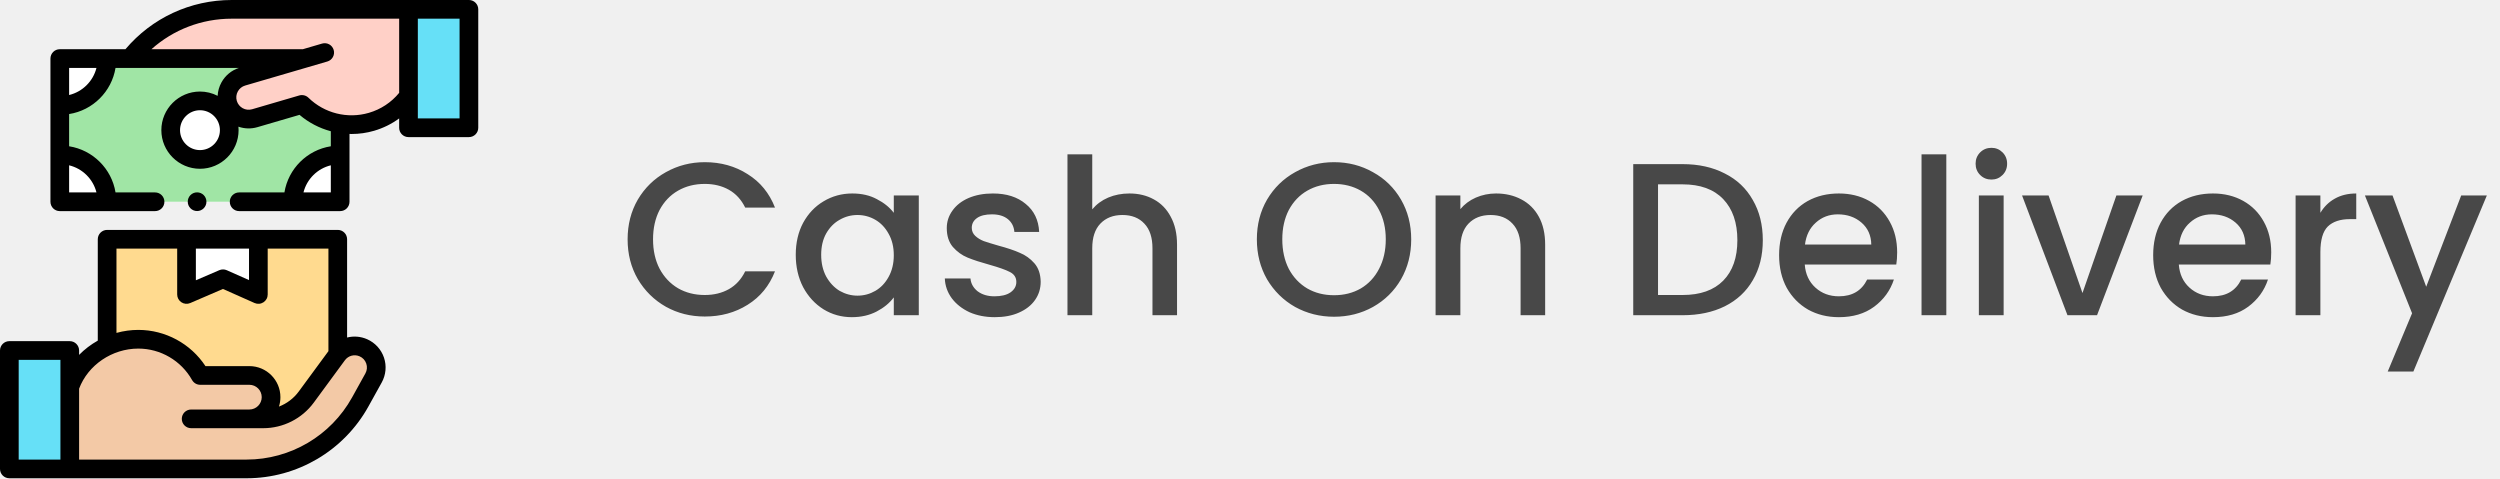
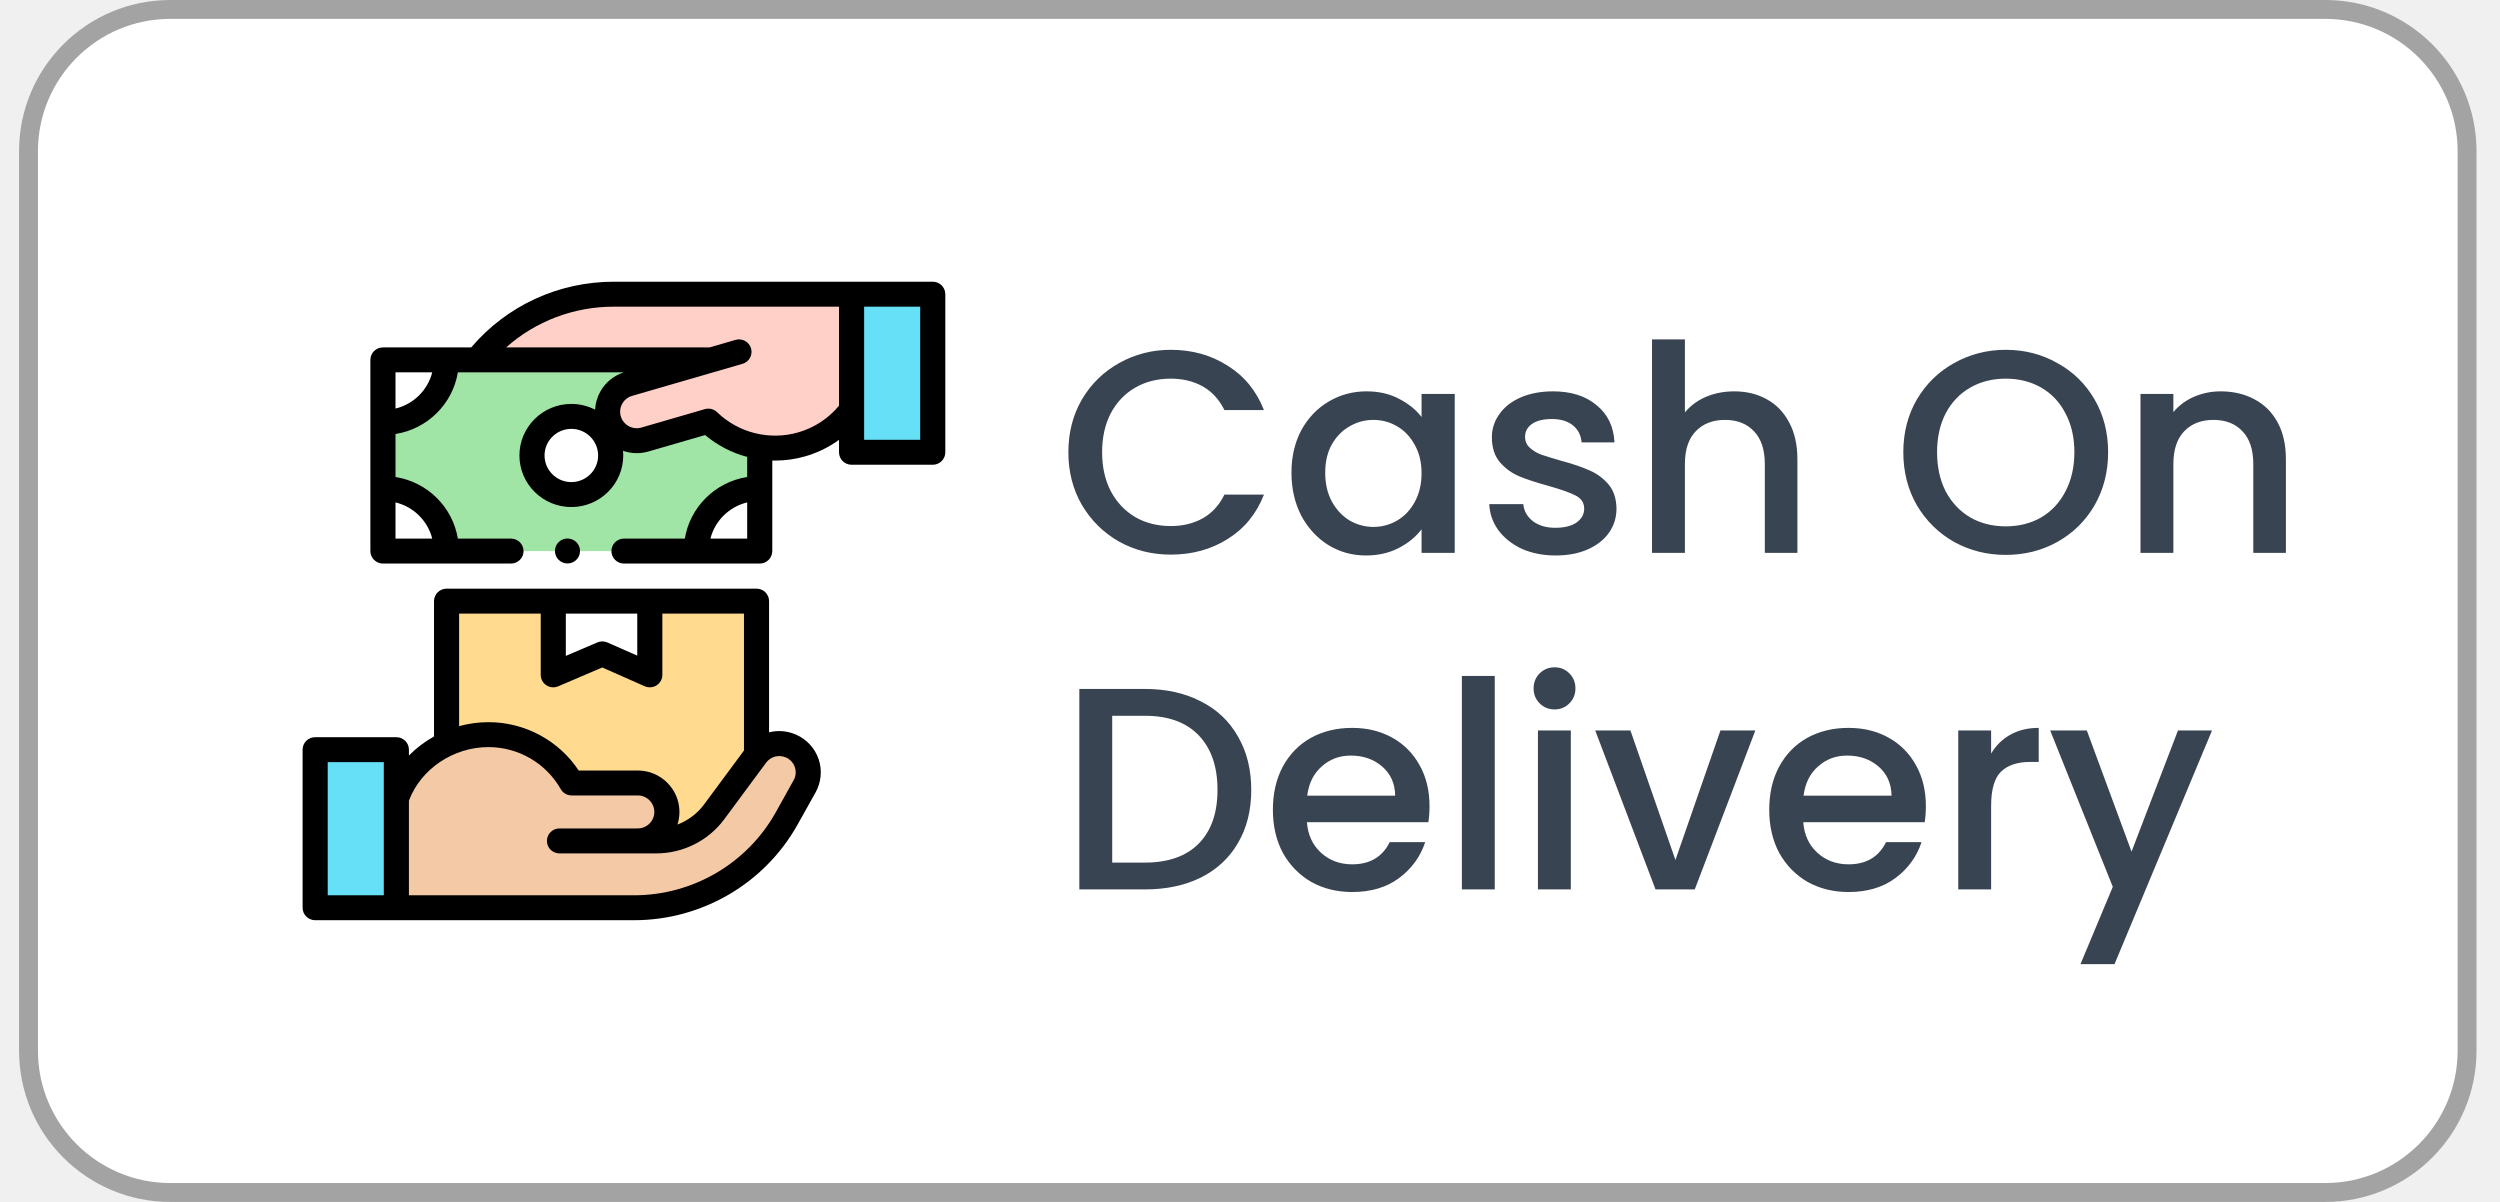
- <svg xmlns="http://www.w3.org/2000/svg" width="230" height="44" viewBox="0 0 230 44" fill="none">
-   <g clip-path="url(#clip0_134_9188)">
-     <path d="M37.694 5.465H19.782C19.012 5.465 18.253 5.646 17.565 5.994C16.878 6.342 16.283 6.846 15.827 7.467L12.962 11.364C12.695 11.727 12.313 11.988 11.877 12.104C11.442 12.221 10.98 12.185 10.568 12.004C9.5 11.534 9.067 10.249 9.633 9.229L10.86 7.017C12.968 3.217 16.971 0.859 21.316 0.859H37.582L37.694 5.465Z" fill="#FFD0C7" />
-     <path d="M9.855 22.011H31.074V39.703H9.855V22.011Z" fill="#FFDA8F" />
-     <path d="M23.769 27.091L20.517 25.646L17.16 27.091V22.011H23.769V27.091ZM0.859 32.246H6.418V43.141H0.859V32.246Z" fill="white" />
-     <path d="M0.859 32.246H6.418V43.141H0.859V32.246Z" fill="white" />
-     <path d="M0.859 32.246H6.418V43.141H0.859V32.246Z" fill="white" />
-     <path d="M6.553 35.605C7.438 33.047 9.867 31.211 12.726 31.211C15.17 31.211 17.3 32.554 18.42 34.542V34.542H22.942C24.045 34.542 24.939 35.436 24.939 36.538C24.939 37.641 24.045 38.534 22.942 38.534H17.585H21.107L20.259 38.535H24.219C24.989 38.535 25.748 38.354 26.435 38.006C27.122 37.658 27.718 37.154 28.174 36.533L31.038 32.636C31.305 32.273 31.688 32.012 32.123 31.896C32.558 31.779 33.02 31.815 33.433 31.996C34.5 32.466 34.933 33.751 34.367 34.771L33.14 36.983C31.032 40.783 27.029 43.141 22.684 43.141H6.418L6.553 35.605Z" fill="#F3C9A6" />
-     <path d="M0.859 32.246H6.418V43.141H0.859V32.246Z" fill="#66E0F7" />
-     <path d="M0.859 32.246H6.418V43.141H0.859V32.246Z" fill="#66E0F7" />
-     <path d="M0.859 32.246H6.418V43.141H0.859V32.246Z" fill="#66E0F7" />
-     <path d="M0.859 32.246H6.418V43.141H0.859V32.246Z" fill="#66E0F7" />
-     <path d="M5.5 5.387H31.294V18.562H5.5V5.387Z" fill="white" />
-     <path d="M9.8 5.387H26.994C26.994 7.762 28.919 9.688 31.294 9.688V14.262C28.919 14.262 26.994 16.187 26.994 18.562H9.8C9.8 16.187 7.875 14.262 5.5 14.262V9.688C7.875 9.688 9.8 7.762 9.8 5.387Z" fill="#A0E5A5" />
-     <path d="M38.869 5.256C38.737 7.959 36.921 10.404 34.178 11.206C31.831 11.892 29.41 11.201 27.777 9.606V9.606L23.436 10.875C22.378 11.185 21.27 10.578 20.96 9.519C20.651 8.461 21.258 7.353 22.316 7.043L29.874 4.834L33.091 2.871L38.869 5.256Z" fill="#FFD0C7" />
-     <path d="M43.141 11.754H37.582V0.859H43.141V11.754Z" fill="white" />
-     <path d="M43.141 11.754H37.582V0.859H43.141V11.754Z" fill="white" />
-     <path d="M43.141 11.754H37.582V0.859H43.141V11.754Z" fill="white" />
-     <path d="M43.141 11.754H37.582V0.859H43.141V11.754Z" fill="#66E0F7" />
-     <path d="M43.141 11.754H37.582V0.859H43.141V11.754Z" fill="#66E0F7" />
-     <path d="M43.141 11.754H37.582V0.859H43.141V11.754Z" fill="#66E0F7" />
-     <path d="M43.141 11.754H37.582V0.859H43.141V11.754Z" fill="#66E0F7" />
-     <path d="M18.397 14.669C19.885 14.669 21.091 13.463 21.091 11.975C21.091 10.487 19.885 9.281 18.397 9.281C16.91 9.281 15.704 10.487 15.704 11.975C15.704 13.463 16.91 14.669 18.397 14.669Z" fill="white" />
-     <path d="M33.779 31.209C33.176 30.945 32.53 30.901 31.933 31.052V22.011C31.933 21.536 31.549 21.151 31.074 21.151H9.856C9.381 21.151 8.996 21.536 8.996 22.011V31.337C8.363 31.693 7.783 32.135 7.277 32.649V32.246C7.277 31.771 6.893 31.386 6.418 31.386H0.859C0.385 31.386 0 31.771 0 32.246V43.141C0 43.615 0.385 44 0.859 44H22.684C27.339 44 31.634 41.471 33.892 37.4L35.119 35.188C35.31 34.842 35.427 34.461 35.463 34.067C35.499 33.674 35.453 33.277 35.327 32.903C35.2 32.529 34.997 32.185 34.731 31.893C34.464 31.602 34.14 31.369 33.779 31.209ZM22.91 22.87V25.769L20.866 24.861C20.758 24.812 20.641 24.787 20.522 24.787C20.404 24.786 20.286 24.81 20.177 24.857L18.02 25.786V22.87H22.91ZM10.715 22.87H16.301V27.091C16.301 27.381 16.447 27.65 16.688 27.809C16.807 27.888 16.943 27.935 17.085 27.948C17.227 27.96 17.37 27.937 17.5 27.881L20.512 26.584L23.42 27.877C23.551 27.935 23.694 27.959 23.837 27.948C23.98 27.937 24.117 27.89 24.237 27.812C24.357 27.734 24.456 27.627 24.524 27.502C24.593 27.376 24.628 27.235 24.628 27.091V22.87H30.215V32.306L27.481 36.024C27.017 36.656 26.38 37.131 25.663 37.406C25.753 37.126 25.798 36.833 25.798 36.538C25.798 34.964 24.517 33.682 22.942 33.682L18.902 33.682C17.541 31.615 15.219 30.351 12.726 30.351C12.046 30.352 11.37 30.444 10.715 30.627L10.715 22.87ZM1.719 33.105H5.559V42.281H1.719V33.105ZM33.616 34.354L32.389 36.567C30.433 40.092 26.715 42.281 22.684 42.281H7.277V35.758C8.095 33.58 10.314 32.07 12.726 32.07C14.771 32.07 16.666 33.179 17.671 34.964C17.746 35.096 17.854 35.207 17.986 35.284C18.117 35.361 18.267 35.401 18.42 35.401H22.942C23.569 35.401 24.079 35.911 24.079 36.538C24.079 37.165 23.569 37.675 22.942 37.675H17.585C17.11 37.675 16.725 38.06 16.725 38.534C16.725 39.009 17.11 39.394 17.585 39.394L24.219 39.394C26.046 39.394 27.784 38.515 28.866 37.042L31.73 33.145C32.044 32.719 32.601 32.569 33.086 32.783C33.379 32.911 33.596 33.149 33.698 33.452C33.8 33.754 33.771 34.075 33.616 34.354ZM43.141 0H21.316C17.521 0 13.981 1.645 11.54 4.528H5.5C5.025 4.528 4.641 4.913 4.641 5.388V18.562C4.641 19.037 5.025 19.422 5.5 19.422H14.266C14.74 19.422 15.125 19.037 15.125 18.562C15.125 18.088 14.74 17.703 14.266 17.703H10.628C10.272 15.524 8.542 13.801 6.359 13.457V10.493C8.542 10.149 10.272 8.426 10.628 6.247H21.986C21.294 6.473 20.723 6.946 20.371 7.588C20.163 7.966 20.044 8.386 20.023 8.817C19.521 8.557 18.963 8.421 18.397 8.422C16.438 8.422 14.844 10.016 14.844 11.975C14.844 13.934 16.438 15.528 18.397 15.528C20.357 15.528 21.95 13.934 21.95 11.975C21.95 11.867 21.945 11.759 21.935 11.654C22.497 11.851 23.106 11.868 23.677 11.7L27.556 10.566C28.392 11.276 29.375 11.791 30.435 12.075V13.457C28.252 13.801 26.523 15.524 26.167 17.703H22C21.525 17.703 21.141 18.088 21.141 18.562C21.141 19.037 21.525 19.422 22 19.422H31.294C31.769 19.422 32.154 19.037 32.154 18.562V12.322C32.219 12.324 32.285 12.327 32.35 12.327C33.05 12.327 33.747 12.227 34.418 12.031C35.258 11.785 36.034 11.401 36.722 10.895V11.754C36.722 12.229 37.107 12.614 37.582 12.614H43.141C43.615 12.614 44 12.229 44 11.754V0.859C44 0.385 43.615 0 43.141 0ZM27.92 17.703C28.228 16.474 29.202 15.507 30.435 15.208V17.703H27.92ZM8.875 17.703H6.359V15.208C7.592 15.507 8.567 16.474 8.875 17.703ZM6.359 8.742V6.247H8.875C8.567 7.476 7.592 8.443 6.359 8.742ZM18.397 13.809C17.386 13.809 16.563 12.986 16.563 11.975C16.563 10.963 17.386 10.141 18.397 10.141C19.409 10.141 20.232 10.963 20.232 11.975C20.232 12.987 19.409 13.809 18.397 13.809ZM33.936 10.381C31.973 10.955 29.843 10.423 28.378 8.992C28.269 8.885 28.133 8.81 27.985 8.773C27.837 8.736 27.682 8.739 27.536 8.781L23.195 10.051C22.593 10.227 21.961 9.88 21.785 9.278C21.7 8.987 21.733 8.68 21.879 8.414C22.025 8.147 22.265 7.954 22.557 7.869L30.115 5.659C30.571 5.526 30.832 5.048 30.699 4.593C30.566 4.137 30.088 3.876 29.633 4.009L27.852 4.53C27.841 4.53 27.831 4.528 27.82 4.528H13.932C15.948 2.725 18.554 1.719 21.316 1.719H36.723V8.542C35.999 9.424 35.039 10.059 33.936 10.381ZM42.281 10.895H38.441V1.719H42.281V10.895Z" fill="black" />
-     <path d="M18.133 19.416C18.607 19.416 18.992 19.031 18.992 18.556C18.992 18.082 18.607 17.697 18.133 17.697C17.658 17.697 17.273 18.082 17.273 18.556C17.273 19.031 17.658 19.416 18.133 19.416Z" fill="black" />
+ <svg xmlns="http://www.w3.org/2000/svg" width="104" height="50" viewBox="0 0 104 50" fill="none">
+   <rect x="1.186" y="0.393" width="101.444" height="49.214" rx="5.898" fill="white" stroke="#A3A3A3" stroke-width="0.786" />
+   <g clip-path="url(#clip0_226_2887)">
+     <path d="M35.493 15.018H24.609C24.141 15.018 23.68 15.128 23.262 15.338C22.845 15.547 22.483 15.852 22.206 16.227L20.465 18.579C20.303 18.798 20.07 18.956 19.806 19.026C19.541 19.097 19.261 19.075 19.01 18.966C18.361 18.682 18.098 17.906 18.442 17.291L19.188 15.955C20.468 13.661 22.901 12.238 25.541 12.238H35.426L35.493 15.018Z" fill="#FFD0C7" />
+     <path d="M18.577 25.007H31.471V35.688H18.577V25.007Z" fill="#FFDA8F" />
+     <path d="M27.032 28.074L25.056 27.201L23.016 28.074V25.007H27.032V28.074ZM13.11 31.186H16.488V37.763H13.11V31.186Z" fill="white" />
+     <path d="M13.11 31.185H16.488V37.763H13.11V31.185Z" fill="white" />
+     <path d="M13.11 31.185H16.488V37.763H13.11V31.185Z" fill="white" />
+     <path d="M16.57 33.213C17.108 31.669 18.584 30.56 20.321 30.56C21.806 30.56 23.101 31.371 23.781 32.572V32.572H26.53C27.2 32.572 27.743 33.111 27.743 33.777C27.743 34.442 27.2 34.982 26.53 34.982H23.274H25.414L24.899 34.982H27.305C27.773 34.982 28.234 34.873 28.652 34.663C29.069 34.453 29.431 34.148 29.708 33.774L31.449 31.421C31.611 31.202 31.844 31.044 32.108 30.974C32.373 30.904 32.653 30.925 32.904 31.035C33.553 31.318 33.816 32.094 33.472 32.71L32.726 34.045C31.445 36.339 29.013 37.763 26.372 37.763H16.488L16.57 33.213Z" fill="#F3C9A6" />
+     <path d="M13.11 31.185H16.488V37.763H13.11V31.185Z" fill="#66E0F7" />
+     <path d="M13.11 31.185H16.488V37.763H13.11V31.185Z" fill="#66E0F7" />
+     <path d="M13.11 31.185H16.488V37.763H13.11V31.185Z" fill="#66E0F7" />
+     <path d="M13.11 31.185H16.488V37.763H13.11V31.185Z" fill="#66E0F7" />
+     <path d="M15.931 14.971H31.605V22.925H15.931V14.971Z" fill="white" />
+     <path d="M18.544 14.971H28.992C28.992 16.405 30.162 17.567 31.605 17.567V20.329C30.162 20.329 28.992 21.491 28.992 22.925H18.544C18.544 21.491 17.374 20.329 15.931 20.329V17.567C17.374 17.567 18.544 16.405 18.544 14.971Z" fill="#A0E5A5" />
+     <path d="M36.207 14.892C36.127 16.524 35.024 18 33.357 18.484C31.931 18.898 30.459 18.48 29.468 17.518V17.518L26.83 18.284C26.187 18.471 25.513 18.104 25.325 17.466C25.137 16.827 25.506 16.157 26.149 15.971L30.742 14.637L32.697 13.452L36.207 14.892Z" fill="#FFD0C7" />
+     <path d="M38.803 18.815H35.425V12.238H38.803V18.815Z" fill="white" />
+     <path d="M38.803 18.815H35.425V12.238H38.803V18.815Z" fill="white" />
+     <path d="M38.803 18.815H35.425V12.238H38.803V18.815Z" fill="white" />
+     <path d="M38.803 18.815H35.425V12.238H38.803V18.815Z" fill="#66E0F7" />
+     <path d="M38.803 18.815H35.425V12.238H38.803V18.815Z" fill="#66E0F7" />
+     <path d="M38.803 18.815H35.425V12.238H38.803V18.815Z" fill="#66E0F7" />
+     <path d="M38.803 18.815H35.425V12.238H38.803V18.815Z" fill="#66E0F7" />
+     <path d="M23.768 20.575C24.672 20.575 25.405 19.846 25.405 18.948C25.405 18.05 24.672 17.322 23.768 17.322C22.864 17.322 22.131 18.05 22.131 18.948C22.131 19.846 22.864 20.575 23.768 20.575Z" fill="white" />
+     <path d="M33.114 30.56C32.748 30.4 32.355 30.373 31.993 30.465V25.007C31.993 24.72 31.759 24.488 31.471 24.488H18.577C18.289 24.488 18.055 24.72 18.055 25.007V30.637C17.67 30.852 17.318 31.118 17.011 31.429V31.185C17.011 30.899 16.777 30.667 16.488 30.667H13.111C12.822 30.667 12.588 30.899 12.588 31.185V37.763C12.588 38.049 12.822 38.281 13.111 38.281H26.373C29.201 38.281 31.811 36.755 33.183 34.297L33.929 32.962C34.045 32.753 34.116 32.523 34.138 32.285C34.16 32.047 34.132 31.808 34.055 31.582C33.978 31.356 33.855 31.149 33.693 30.973C33.531 30.797 33.334 30.656 33.114 30.56ZM26.51 25.526V27.275L25.268 26.727C25.202 26.698 25.131 26.683 25.059 26.682C24.987 26.682 24.916 26.696 24.849 26.725L23.538 27.285V25.526H26.51ZM19.099 25.526H22.494V28.074C22.494 28.248 22.582 28.411 22.729 28.507C22.801 28.555 22.884 28.583 22.97 28.591C23.057 28.598 23.143 28.584 23.223 28.55L25.053 27.767L26.82 28.548C26.899 28.583 26.986 28.598 27.073 28.591C27.16 28.584 27.243 28.556 27.316 28.509C27.389 28.462 27.449 28.397 27.491 28.321C27.532 28.245 27.554 28.16 27.554 28.074V25.526H30.949V31.222L29.288 33.467C29.005 33.848 28.619 34.135 28.183 34.301C28.237 34.131 28.265 33.955 28.265 33.777C28.265 32.826 27.486 32.053 26.53 32.053L24.074 32.053C23.247 30.805 21.837 30.042 20.321 30.042C19.908 30.042 19.497 30.098 19.099 30.208L19.099 25.526ZM13.633 31.704H15.966V37.244H13.633V31.704ZM33.015 32.458L32.27 33.794C31.082 35.922 28.822 37.244 26.373 37.244H17.011V33.306C17.507 31.991 18.856 31.079 20.321 31.079C21.564 31.079 22.716 31.749 23.326 32.826C23.372 32.906 23.438 32.973 23.518 33.02C23.598 33.066 23.689 33.09 23.781 33.09H26.53C26.91 33.09 27.22 33.398 27.22 33.777C27.22 34.155 26.91 34.463 26.53 34.463H23.274C22.985 34.463 22.752 34.695 22.752 34.982C22.752 35.268 22.985 35.501 23.274 35.501L27.305 35.501C28.416 35.501 29.471 34.97 30.129 34.081L31.87 31.728C32.06 31.471 32.399 31.381 32.694 31.51C32.871 31.587 33.003 31.731 33.065 31.913C33.127 32.096 33.11 32.29 33.015 32.458ZM38.803 11.719H25.541C23.235 11.719 21.084 12.712 19.601 14.453H15.931C15.642 14.453 15.408 14.685 15.408 14.971V22.925C15.408 23.211 15.642 23.444 15.931 23.444H21.257C21.546 23.444 21.779 23.211 21.779 22.925C21.779 22.638 21.546 22.406 21.257 22.406H19.047C18.83 21.091 17.779 20.051 16.453 19.843V18.054C17.779 17.846 18.83 16.806 19.047 15.49H25.948C25.528 15.627 25.181 15.912 24.967 16.3C24.841 16.528 24.769 16.782 24.756 17.042C24.45 16.885 24.111 16.803 23.768 16.803C22.577 16.803 21.608 17.765 21.608 18.948C21.608 20.131 22.577 21.093 23.768 21.093C24.958 21.093 25.927 20.131 25.927 18.948C25.927 18.883 25.923 18.818 25.918 18.754C26.259 18.873 26.629 18.883 26.976 18.782L29.333 18.098C29.841 18.526 30.439 18.837 31.083 19.008V19.843C29.756 20.05 28.705 21.091 28.489 22.406H25.957C25.669 22.406 25.435 22.638 25.435 22.925C25.435 23.211 25.669 23.444 25.957 23.444H31.605C31.893 23.444 32.127 23.211 32.127 22.925V19.158C32.167 19.159 32.207 19.16 32.246 19.16C32.672 19.16 33.095 19.1 33.503 18.982C34.013 18.834 34.485 18.602 34.903 18.296V18.815C34.903 19.101 35.137 19.334 35.425 19.334H38.803C39.092 19.334 39.325 19.101 39.325 18.815V12.238C39.325 11.951 39.092 11.719 38.803 11.719ZM29.554 22.406C29.741 21.664 30.333 21.08 31.083 20.9V22.406H29.554ZM17.981 22.406H16.453V20.9C17.202 21.08 17.794 21.664 17.981 22.406ZM16.453 16.996V15.49H17.981C17.794 16.232 17.202 16.816 16.453 16.996ZM23.768 20.055C23.153 20.055 22.653 19.559 22.653 18.948C22.653 18.337 23.153 17.841 23.768 17.841C24.382 17.841 24.882 18.337 24.882 18.948C24.882 19.559 24.382 20.055 23.768 20.055ZM33.21 17.986C32.017 18.332 30.723 18.011 29.832 17.147C29.766 17.083 29.684 17.037 29.594 17.015C29.504 16.992 29.41 16.994 29.321 17.02L26.683 17.786C26.317 17.893 25.933 17.683 25.826 17.32C25.774 17.144 25.795 16.959 25.883 16.798C25.972 16.637 26.118 16.52 26.295 16.469L30.888 15.135C31.165 15.055 31.324 14.767 31.243 14.492C31.162 14.216 30.872 14.059 30.595 14.139L29.513 14.454C29.506 14.453 29.5 14.453 29.494 14.453H21.054C22.279 13.364 23.863 12.757 25.541 12.757H34.903V16.876C34.463 17.408 33.88 17.791 33.21 17.986ZM38.281 18.296H35.948V12.757H38.281V18.296Z" fill="black" />
+     <path d="M23.607 23.44C23.896 23.44 24.129 23.208 24.129 22.921C24.129 22.635 23.896 22.402 23.607 22.402C23.319 22.402 23.085 22.635 23.085 22.921C23.085 23.208 23.319 23.44 23.607 23.44Z" fill="black" />
  </g>
-   <path d="M57.74 22.02C57.74 20.66 58.053 19.44 58.68 18.36C59.32 17.28 60.18 16.44 61.26 15.84C62.353 15.227 63.547 14.92 64.84 14.92C66.32 14.92 67.633 15.287 68.78 16.02C69.94 16.74 70.78 17.767 71.3 19.1H68.56C68.2 18.367 67.7 17.82 67.06 17.46C66.42 17.1 65.68 16.92 64.84 16.92C63.92 16.92 63.1 17.127 62.38 17.54C61.66 17.953 61.093 18.547 60.68 19.32C60.28 20.093 60.08 20.993 60.08 22.02C60.08 23.047 60.28 23.947 60.68 24.72C61.093 25.493 61.66 26.093 62.38 26.52C63.1 26.933 63.92 27.14 64.84 27.14C65.68 27.14 66.42 26.96 67.06 26.6C67.7 26.24 68.2 25.693 68.56 24.96H71.3C70.78 26.293 69.94 27.32 68.78 28.04C67.633 28.76 66.32 29.12 64.84 29.12C63.533 29.12 62.34 28.82 61.26 28.22C60.18 27.607 59.32 26.76 58.68 25.68C58.053 24.6 57.74 23.38 57.74 22.02ZM73.209 23.44C73.209 22.333 73.435 21.353 73.889 20.5C74.355 19.647 74.982 18.987 75.769 18.52C76.569 18.04 77.449 17.8 78.409 17.8C79.275 17.8 80.029 17.973 80.669 18.32C81.322 18.653 81.842 19.073 82.229 19.58V17.98H84.529V29H82.229V27.36C81.842 27.88 81.315 28.313 80.649 28.66C79.982 29.007 79.222 29.18 78.369 29.18C77.422 29.18 76.555 28.94 75.769 28.46C74.982 27.967 74.355 27.287 73.889 26.42C73.435 25.54 73.209 24.547 73.209 23.44ZM82.229 23.48C82.229 22.72 82.069 22.06 81.749 21.5C81.442 20.94 81.035 20.513 80.529 20.22C80.022 19.927 79.475 19.78 78.889 19.78C78.302 19.78 77.755 19.927 77.249 20.22C76.742 20.5 76.329 20.92 76.009 21.48C75.702 22.027 75.549 22.68 75.549 23.44C75.549 24.2 75.702 24.867 76.009 25.44C76.329 26.013 76.742 26.453 77.249 26.76C77.769 27.053 78.315 27.2 78.889 27.2C79.475 27.2 80.022 27.053 80.529 26.76C81.035 26.467 81.442 26.04 81.749 25.48C82.069 24.907 82.229 24.24 82.229 23.48ZM91.523 29.18C90.657 29.18 89.877 29.027 89.183 28.72C88.503 28.4 87.963 27.973 87.563 27.44C87.163 26.893 86.95 26.287 86.923 25.62H89.283C89.323 26.087 89.543 26.48 89.943 26.8C90.357 27.107 90.87 27.26 91.483 27.26C92.123 27.26 92.617 27.14 92.963 26.9C93.323 26.647 93.503 26.327 93.503 25.94C93.503 25.527 93.303 25.22 92.903 25.02C92.517 24.82 91.897 24.6 91.043 24.36C90.217 24.133 89.543 23.913 89.023 23.7C88.503 23.487 88.05 23.16 87.663 22.72C87.29 22.28 87.103 21.7 87.103 20.98C87.103 20.393 87.277 19.86 87.623 19.38C87.97 18.887 88.463 18.5 89.103 18.22C89.757 17.94 90.503 17.8 91.343 17.8C92.597 17.8 93.603 18.12 94.363 18.76C95.137 19.387 95.55 20.247 95.603 21.34H93.323C93.283 20.847 93.083 20.453 92.723 20.16C92.363 19.867 91.877 19.72 91.263 19.72C90.663 19.72 90.203 19.833 89.883 20.06C89.563 20.287 89.403 20.587 89.403 20.96C89.403 21.253 89.51 21.5 89.723 21.7C89.937 21.9 90.197 22.06 90.503 22.18C90.81 22.287 91.263 22.427 91.863 22.6C92.663 22.813 93.317 23.033 93.823 23.26C94.343 23.473 94.79 23.793 95.163 24.22C95.537 24.647 95.73 25.213 95.743 25.92C95.743 26.547 95.57 27.107 95.223 27.6C94.877 28.093 94.383 28.48 93.743 28.76C93.117 29.04 92.377 29.18 91.523 29.18ZM103.907 17.8C104.747 17.8 105.494 17.98 106.147 18.34C106.814 18.7 107.334 19.233 107.707 19.94C108.094 20.647 108.287 21.5 108.287 22.5V29H106.027V22.84C106.027 21.853 105.78 21.1 105.287 20.58C104.794 20.047 104.12 19.78 103.267 19.78C102.414 19.78 101.734 20.047 101.227 20.58C100.734 21.1 100.487 21.853 100.487 22.84V29H98.207V14.2H100.487V19.26C100.874 18.793 101.36 18.433 101.947 18.18C102.547 17.927 103.2 17.8 103.907 17.8ZM122.731 29.14C121.437 29.14 120.244 28.84 119.151 28.24C118.071 27.627 117.211 26.78 116.571 25.7C115.944 24.607 115.631 23.38 115.631 22.02C115.631 20.66 115.944 19.44 116.571 18.36C117.211 17.28 118.071 16.44 119.151 15.84C120.244 15.227 121.437 14.92 122.731 14.92C124.037 14.92 125.231 15.227 126.311 15.84C127.404 16.44 128.264 17.28 128.891 18.36C129.517 19.44 129.831 20.66 129.831 22.02C129.831 23.38 129.517 24.607 128.891 25.7C128.264 26.78 127.404 27.627 126.311 28.24C125.231 28.84 124.037 29.14 122.731 29.14ZM122.731 27.16C123.651 27.16 124.471 26.953 125.191 26.54C125.911 26.113 126.471 25.513 126.871 24.74C127.284 23.953 127.491 23.047 127.491 22.02C127.491 20.993 127.284 20.093 126.871 19.32C126.471 18.547 125.911 17.953 125.191 17.54C124.471 17.127 123.651 16.92 122.731 16.92C121.811 16.92 120.991 17.127 120.271 17.54C119.551 17.953 118.984 18.547 118.571 19.32C118.171 20.093 117.971 20.993 117.971 22.02C117.971 23.047 118.171 23.953 118.571 24.74C118.984 25.513 119.551 26.113 120.271 26.54C120.991 26.953 121.811 27.16 122.731 27.16ZM137.634 17.8C138.501 17.8 139.274 17.98 139.954 18.34C140.648 18.7 141.188 19.233 141.574 19.94C141.961 20.647 142.154 21.5 142.154 22.5V29H139.894V22.84C139.894 21.853 139.648 21.1 139.154 20.58C138.661 20.047 137.988 19.78 137.134 19.78C136.281 19.78 135.601 20.047 135.094 20.58C134.601 21.1 134.354 21.853 134.354 22.84V29H132.074V17.98H134.354V19.24C134.728 18.787 135.201 18.433 135.774 18.18C136.361 17.927 136.981 17.8 137.634 17.8ZM154.798 15.1C156.278 15.1 157.571 15.387 158.678 15.96C159.798 16.52 160.658 17.333 161.258 18.4C161.871 19.453 162.178 20.687 162.178 22.1C162.178 23.513 161.871 24.74 161.258 25.78C160.658 26.82 159.798 27.62 158.678 28.18C157.571 28.727 156.278 29 154.798 29H150.258V15.1H154.798ZM154.798 27.14C156.424 27.14 157.671 26.7 158.538 25.82C159.404 24.94 159.838 23.7 159.838 22.1C159.838 20.487 159.404 19.227 158.538 18.32C157.671 17.413 156.424 16.96 154.798 16.96H152.538V27.14H154.798ZM174.538 23.22C174.538 23.633 174.511 24.007 174.458 24.34H166.038C166.104 25.22 166.431 25.927 167.018 26.46C167.604 26.993 168.324 27.26 169.178 27.26C170.404 27.26 171.271 26.747 171.778 25.72H174.237C173.904 26.733 173.298 27.567 172.418 28.22C171.551 28.86 170.471 29.18 169.178 29.18C168.124 29.18 167.178 28.947 166.338 28.48C165.511 28 164.858 27.333 164.378 26.48C163.911 25.613 163.678 24.613 163.678 23.48C163.678 22.347 163.904 21.353 164.358 20.5C164.824 19.633 165.471 18.967 166.298 18.5C167.138 18.033 168.098 17.8 169.178 17.8C170.218 17.8 171.144 18.027 171.958 18.48C172.771 18.933 173.404 19.573 173.858 20.4C174.311 21.213 174.538 22.153 174.538 23.22ZM172.158 22.5C172.144 21.66 171.844 20.987 171.258 20.48C170.671 19.973 169.944 19.72 169.078 19.72C168.291 19.72 167.618 19.973 167.058 20.48C166.498 20.973 166.164 21.647 166.058 22.5H172.158ZM179.061 14.2V29H176.781V14.2H179.061ZM183.215 16.52C182.801 16.52 182.455 16.38 182.175 16.1C181.895 15.82 181.755 15.473 181.755 15.06C181.755 14.647 181.895 14.3 182.175 14.02C182.455 13.74 182.801 13.6 183.215 13.6C183.615 13.6 183.955 13.74 184.235 14.02C184.515 14.3 184.655 14.647 184.655 15.06C184.655 15.473 184.515 15.82 184.235 16.1C183.955 16.38 183.615 16.52 183.215 16.52ZM184.335 17.98V29H182.055V17.98H184.335ZM191.588 26.96L194.708 17.98H197.128L192.928 29H190.208L186.028 17.98H188.468L191.588 26.96ZM208.952 23.22C208.952 23.633 208.925 24.007 208.872 24.34H200.452C200.518 25.22 200.845 25.927 201.432 26.46C202.018 26.993 202.738 27.26 203.592 27.26C204.818 27.26 205.685 26.747 206.192 25.72H208.652C208.318 26.733 207.712 27.567 206.832 28.22C205.965 28.86 204.885 29.18 203.592 29.18C202.538 29.18 201.592 28.947 200.752 28.48C199.925 28 199.272 27.333 198.792 26.48C198.325 25.613 198.092 24.613 198.092 23.48C198.092 22.347 198.318 21.353 198.772 20.5C199.238 19.633 199.885 18.967 200.712 18.5C201.552 18.033 202.512 17.8 203.592 17.8C204.632 17.8 205.558 18.027 206.372 18.48C207.185 18.933 207.818 19.573 208.272 20.4C208.725 21.213 208.952 22.153 208.952 23.22ZM206.572 22.5C206.558 21.66 206.258 20.987 205.672 20.48C205.085 19.973 204.358 19.72 203.492 19.72C202.705 19.72 202.032 19.973 201.472 20.48C200.912 20.973 200.578 21.647 200.472 22.5H206.572ZM213.475 19.58C213.809 19.02 214.249 18.587 214.795 18.28C215.355 17.96 216.015 17.8 216.775 17.8V20.16H216.195C215.302 20.16 214.622 20.387 214.155 20.84C213.702 21.293 213.475 22.08 213.475 23.2V29H211.195V17.98H213.475V19.58ZM228.791 17.98L222.031 34.18H219.671L221.911 28.82L217.571 17.98H220.111L223.211 26.38L226.431 17.98H228.791Z" fill="#484848" />
+   <path d="M44.444 18.812C44.444 17.996 44.632 17.264 45.008 16.616C45.392 15.968 45.908 15.464 46.556 15.104C47.212 14.736 47.928 14.552 48.704 14.552C49.592 14.552 50.38 14.772 51.068 15.212C51.764 15.644 52.268 16.26 52.58 17.06H50.936C50.72 16.62 50.42 16.292 50.036 16.076C49.652 15.86 49.208 15.752 48.704 15.752C48.152 15.752 47.66 15.876 47.228 16.124C46.796 16.372 46.456 16.728 46.208 17.192C45.968 17.656 45.848 18.196 45.848 18.812C45.848 19.428 45.968 19.968 46.208 20.432C46.456 20.896 46.796 21.256 47.228 21.512C47.66 21.76 48.152 21.884 48.704 21.884C49.208 21.884 49.652 21.776 50.036 21.56C50.42 21.344 50.72 21.016 50.936 20.576H52.58C52.268 21.376 51.764 21.992 51.068 22.424C50.38 22.856 49.592 23.072 48.704 23.072C47.92 23.072 47.204 22.892 46.556 22.532C45.908 22.164 45.392 21.656 45.008 21.008C44.632 20.36 44.444 19.628 44.444 18.812ZM53.725 19.664C53.725 19 53.861 18.412 54.133 17.9C54.413 17.388 54.789 16.992 55.261 16.712C55.741 16.424 56.269 16.28 56.845 16.28C57.365 16.28 57.817 16.384 58.201 16.592C58.593 16.792 58.905 17.044 59.137 17.348V16.388H60.517V23H59.137V22.016C58.905 22.328 58.589 22.588 58.189 22.796C57.789 23.004 57.333 23.108 56.821 23.108C56.253 23.108 55.733 22.964 55.261 22.676C54.789 22.38 54.413 21.972 54.133 21.452C53.861 20.924 53.725 20.328 53.725 19.664ZM59.137 19.688C59.137 19.232 59.041 18.836 58.849 18.5C58.665 18.164 58.421 17.908 58.117 17.732C57.813 17.556 57.485 17.468 57.133 17.468C56.781 17.468 56.453 17.556 56.149 17.732C55.845 17.9 55.597 18.152 55.405 18.488C55.221 18.816 55.129 19.208 55.129 19.664C55.129 20.12 55.221 20.52 55.405 20.864C55.597 21.208 55.845 21.472 56.149 21.656C56.461 21.832 56.789 21.92 57.133 21.92C57.485 21.92 57.813 21.832 58.117 21.656C58.421 21.48 58.665 21.224 58.849 20.888C59.041 20.544 59.137 20.144 59.137 19.688ZM64.714 23.108C64.194 23.108 63.726 23.016 63.31 22.832C62.902 22.64 62.578 22.384 62.338 22.064C62.098 21.736 61.97 21.372 61.954 20.972H63.37C63.394 21.252 63.526 21.488 63.766 21.68C64.014 21.864 64.322 21.956 64.69 21.956C65.074 21.956 65.37 21.884 65.578 21.74C65.794 21.588 65.902 21.396 65.902 21.164C65.902 20.916 65.782 20.732 65.542 20.612C65.31 20.492 64.938 20.36 64.426 20.216C63.93 20.08 63.526 19.948 63.214 19.82C62.902 19.692 62.63 19.496 62.398 19.232C62.174 18.968 62.062 18.62 62.062 18.188C62.062 17.836 62.166 17.516 62.374 17.228C62.582 16.932 62.878 16.7 63.262 16.532C63.654 16.364 64.102 16.28 64.606 16.28C65.358 16.28 65.962 16.472 66.418 16.856C66.882 17.232 67.13 17.748 67.162 18.404H65.794C65.77 18.108 65.65 17.872 65.434 17.696C65.218 17.52 64.926 17.432 64.558 17.432C64.198 17.432 63.922 17.5 63.73 17.636C63.538 17.772 63.442 17.952 63.442 18.176C63.442 18.352 63.506 18.5 63.634 18.62C63.762 18.74 63.918 18.836 64.102 18.908C64.286 18.972 64.558 19.056 64.918 19.16C65.398 19.288 65.79 19.42 66.094 19.556C66.406 19.684 66.674 19.876 66.898 20.132C67.122 20.388 67.238 20.728 67.246 21.152C67.246 21.528 67.142 21.864 66.934 22.16C66.726 22.456 66.43 22.688 66.046 22.856C65.67 23.024 65.226 23.108 64.714 23.108ZM72.144 16.28C72.648 16.28 73.096 16.388 73.488 16.604C73.888 16.82 74.2 17.14 74.424 17.564C74.656 17.988 74.772 18.5 74.772 19.1V23H73.416V19.304C73.416 18.712 73.268 18.26 72.972 17.948C72.676 17.628 72.272 17.468 71.76 17.468C71.248 17.468 70.84 17.628 70.536 17.948C70.24 18.26 70.092 18.712 70.092 19.304V23H68.724V14.12H70.092V17.156C70.324 16.876 70.616 16.66 70.968 16.508C71.328 16.356 71.72 16.28 72.144 16.28ZM83.438 23.084C82.662 23.084 81.946 22.904 81.29 22.544C80.642 22.176 80.126 21.668 79.742 21.02C79.366 20.364 79.178 19.628 79.178 18.812C79.178 17.996 79.366 17.264 79.742 16.616C80.126 15.968 80.642 15.464 81.29 15.104C81.946 14.736 82.662 14.552 83.438 14.552C84.222 14.552 84.938 14.736 85.586 15.104C86.242 15.464 86.758 15.968 87.134 16.616C87.51 17.264 87.698 17.996 87.698 18.812C87.698 19.628 87.51 20.364 87.134 21.02C86.758 21.668 86.242 22.176 85.586 22.544C84.938 22.904 84.222 23.084 83.438 23.084ZM83.438 21.896C83.99 21.896 84.482 21.772 84.914 21.524C85.346 21.268 85.682 20.908 85.922 20.444C86.17 19.972 86.294 19.428 86.294 18.812C86.294 18.196 86.17 17.656 85.922 17.192C85.682 16.728 85.346 16.372 84.914 16.124C84.482 15.876 83.99 15.752 83.438 15.752C82.886 15.752 82.394 15.876 81.962 16.124C81.53 16.372 81.19 16.728 80.942 17.192C80.702 17.656 80.582 18.196 80.582 18.812C80.582 19.428 80.702 19.972 80.942 20.444C81.19 20.908 81.53 21.268 81.962 21.524C82.394 21.772 82.886 21.896 83.438 21.896ZM92.38 16.28C92.9 16.28 93.365 16.388 93.772 16.604C94.189 16.82 94.513 17.14 94.745 17.564C94.977 17.988 95.093 18.5 95.093 19.1V23H93.737V19.304C93.737 18.712 93.588 18.26 93.293 17.948C92.996 17.628 92.593 17.468 92.081 17.468C91.569 17.468 91.16 17.628 90.856 17.948C90.561 18.26 90.412 18.712 90.412 19.304V23H89.044V16.388H90.412V17.144C90.636 16.872 90.921 16.66 91.264 16.508C91.617 16.356 91.989 16.28 92.38 16.28ZM47.624 28.66C48.512 28.66 49.288 28.832 49.952 29.176C50.624 29.512 51.14 30 51.5 30.64C51.868 31.272 52.052 32.012 52.052 32.86C52.052 33.708 51.868 34.444 51.5 35.068C51.14 35.692 50.624 36.172 49.952 36.508C49.288 36.836 48.512 37 47.624 37H44.9V28.66H47.624ZM47.624 35.884C48.6 35.884 49.348 35.62 49.868 35.092C50.388 34.564 50.648 33.82 50.648 32.86C50.648 31.892 50.388 31.136 49.868 30.592C49.348 30.048 48.6 29.776 47.624 29.776H46.268V35.884H47.624ZM59.468 33.532C59.468 33.78 59.452 34.004 59.42 34.204H54.368C54.408 34.732 54.604 35.156 54.956 35.476C55.308 35.796 55.74 35.956 56.252 35.956C56.988 35.956 57.508 35.648 57.812 35.032H59.288C59.088 35.64 58.724 36.14 58.196 36.532C57.676 36.916 57.028 37.108 56.252 37.108C55.62 37.108 55.052 36.968 54.548 36.688C54.052 36.4 53.66 36 53.372 35.488C53.092 34.968 52.952 34.368 52.952 33.688C52.952 33.008 53.088 32.412 53.36 31.9C53.64 31.38 54.028 30.98 54.524 30.7C55.028 30.42 55.604 30.28 56.252 30.28C56.876 30.28 57.432 30.416 57.92 30.688C58.408 30.96 58.788 31.344 59.06 31.84C59.332 32.328 59.468 32.892 59.468 33.532ZM58.04 33.1C58.032 32.596 57.852 32.192 57.5 31.888C57.148 31.584 56.712 31.432 56.192 31.432C55.72 31.432 55.316 31.584 54.98 31.888C54.644 32.184 54.444 32.588 54.38 33.1H58.04ZM62.182 28.12V37H60.814V28.12H62.182ZM64.674 29.512C64.426 29.512 64.218 29.428 64.05 29.26C63.882 29.092 63.798 28.884 63.798 28.636C63.798 28.388 63.882 28.18 64.05 28.012C64.218 27.844 64.426 27.76 64.674 27.76C64.914 27.76 65.118 27.844 65.286 28.012C65.454 28.18 65.538 28.388 65.538 28.636C65.538 28.884 65.454 29.092 65.286 29.26C65.118 29.428 64.914 29.512 64.674 29.512ZM65.346 30.388V37H63.978V30.388H65.346ZM69.698 35.776L71.57 30.388H73.022L70.502 37H68.87L66.362 30.388H67.826L69.698 35.776ZM80.116 33.532C80.116 33.78 80.1 34.004 80.068 34.204H75.016C75.056 34.732 75.252 35.156 75.604 35.476C75.956 35.796 76.388 35.956 76.9 35.956C77.636 35.956 78.156 35.648 78.46 35.032H79.936C79.736 35.64 79.372 36.14 78.844 36.532C78.324 36.916 77.676 37.108 76.9 37.108C76.268 37.108 75.7 36.968 75.196 36.688C74.7 36.4 74.308 36 74.02 35.488C73.74 34.968 73.6 34.368 73.6 33.688C73.6 33.008 73.736 32.412 74.008 31.9C74.288 31.38 74.676 30.98 75.172 30.7C75.676 30.42 76.252 30.28 76.9 30.28C77.524 30.28 78.08 30.416 78.568 30.688C79.056 30.96 79.436 31.344 79.708 31.84C79.98 32.328 80.116 32.892 80.116 33.532ZM78.688 33.1C78.68 32.596 78.5 32.192 78.148 31.888C77.796 31.584 77.36 31.432 76.84 31.432C76.368 31.432 75.964 31.584 75.628 31.888C75.292 32.184 75.092 32.588 75.028 33.1H78.688ZM82.831 31.348C83.031 31.012 83.294 30.752 83.623 30.568C83.959 30.376 84.355 30.28 84.811 30.28V31.696H84.463C83.927 31.696 83.519 31.832 83.239 32.104C82.966 32.376 82.831 32.848 82.831 33.52V37H81.463V30.388H82.831V31.348ZM92.02 30.388L87.964 40.108H86.548L87.892 36.892L85.288 30.388H86.812L88.672 35.428L90.604 30.388H92.02Z" fill="#394452" />
  <defs>
-     <clipPath id="clip0_134_9188">
-       <rect width="44" height="44" fill="white" />
+     <clipPath id="clip0_226_2887">
+       <rect width="26.737" height="26.562" fill="white" transform="translate(12.5884 11.7189)" />
    </clipPath>
  </defs>
</svg>
